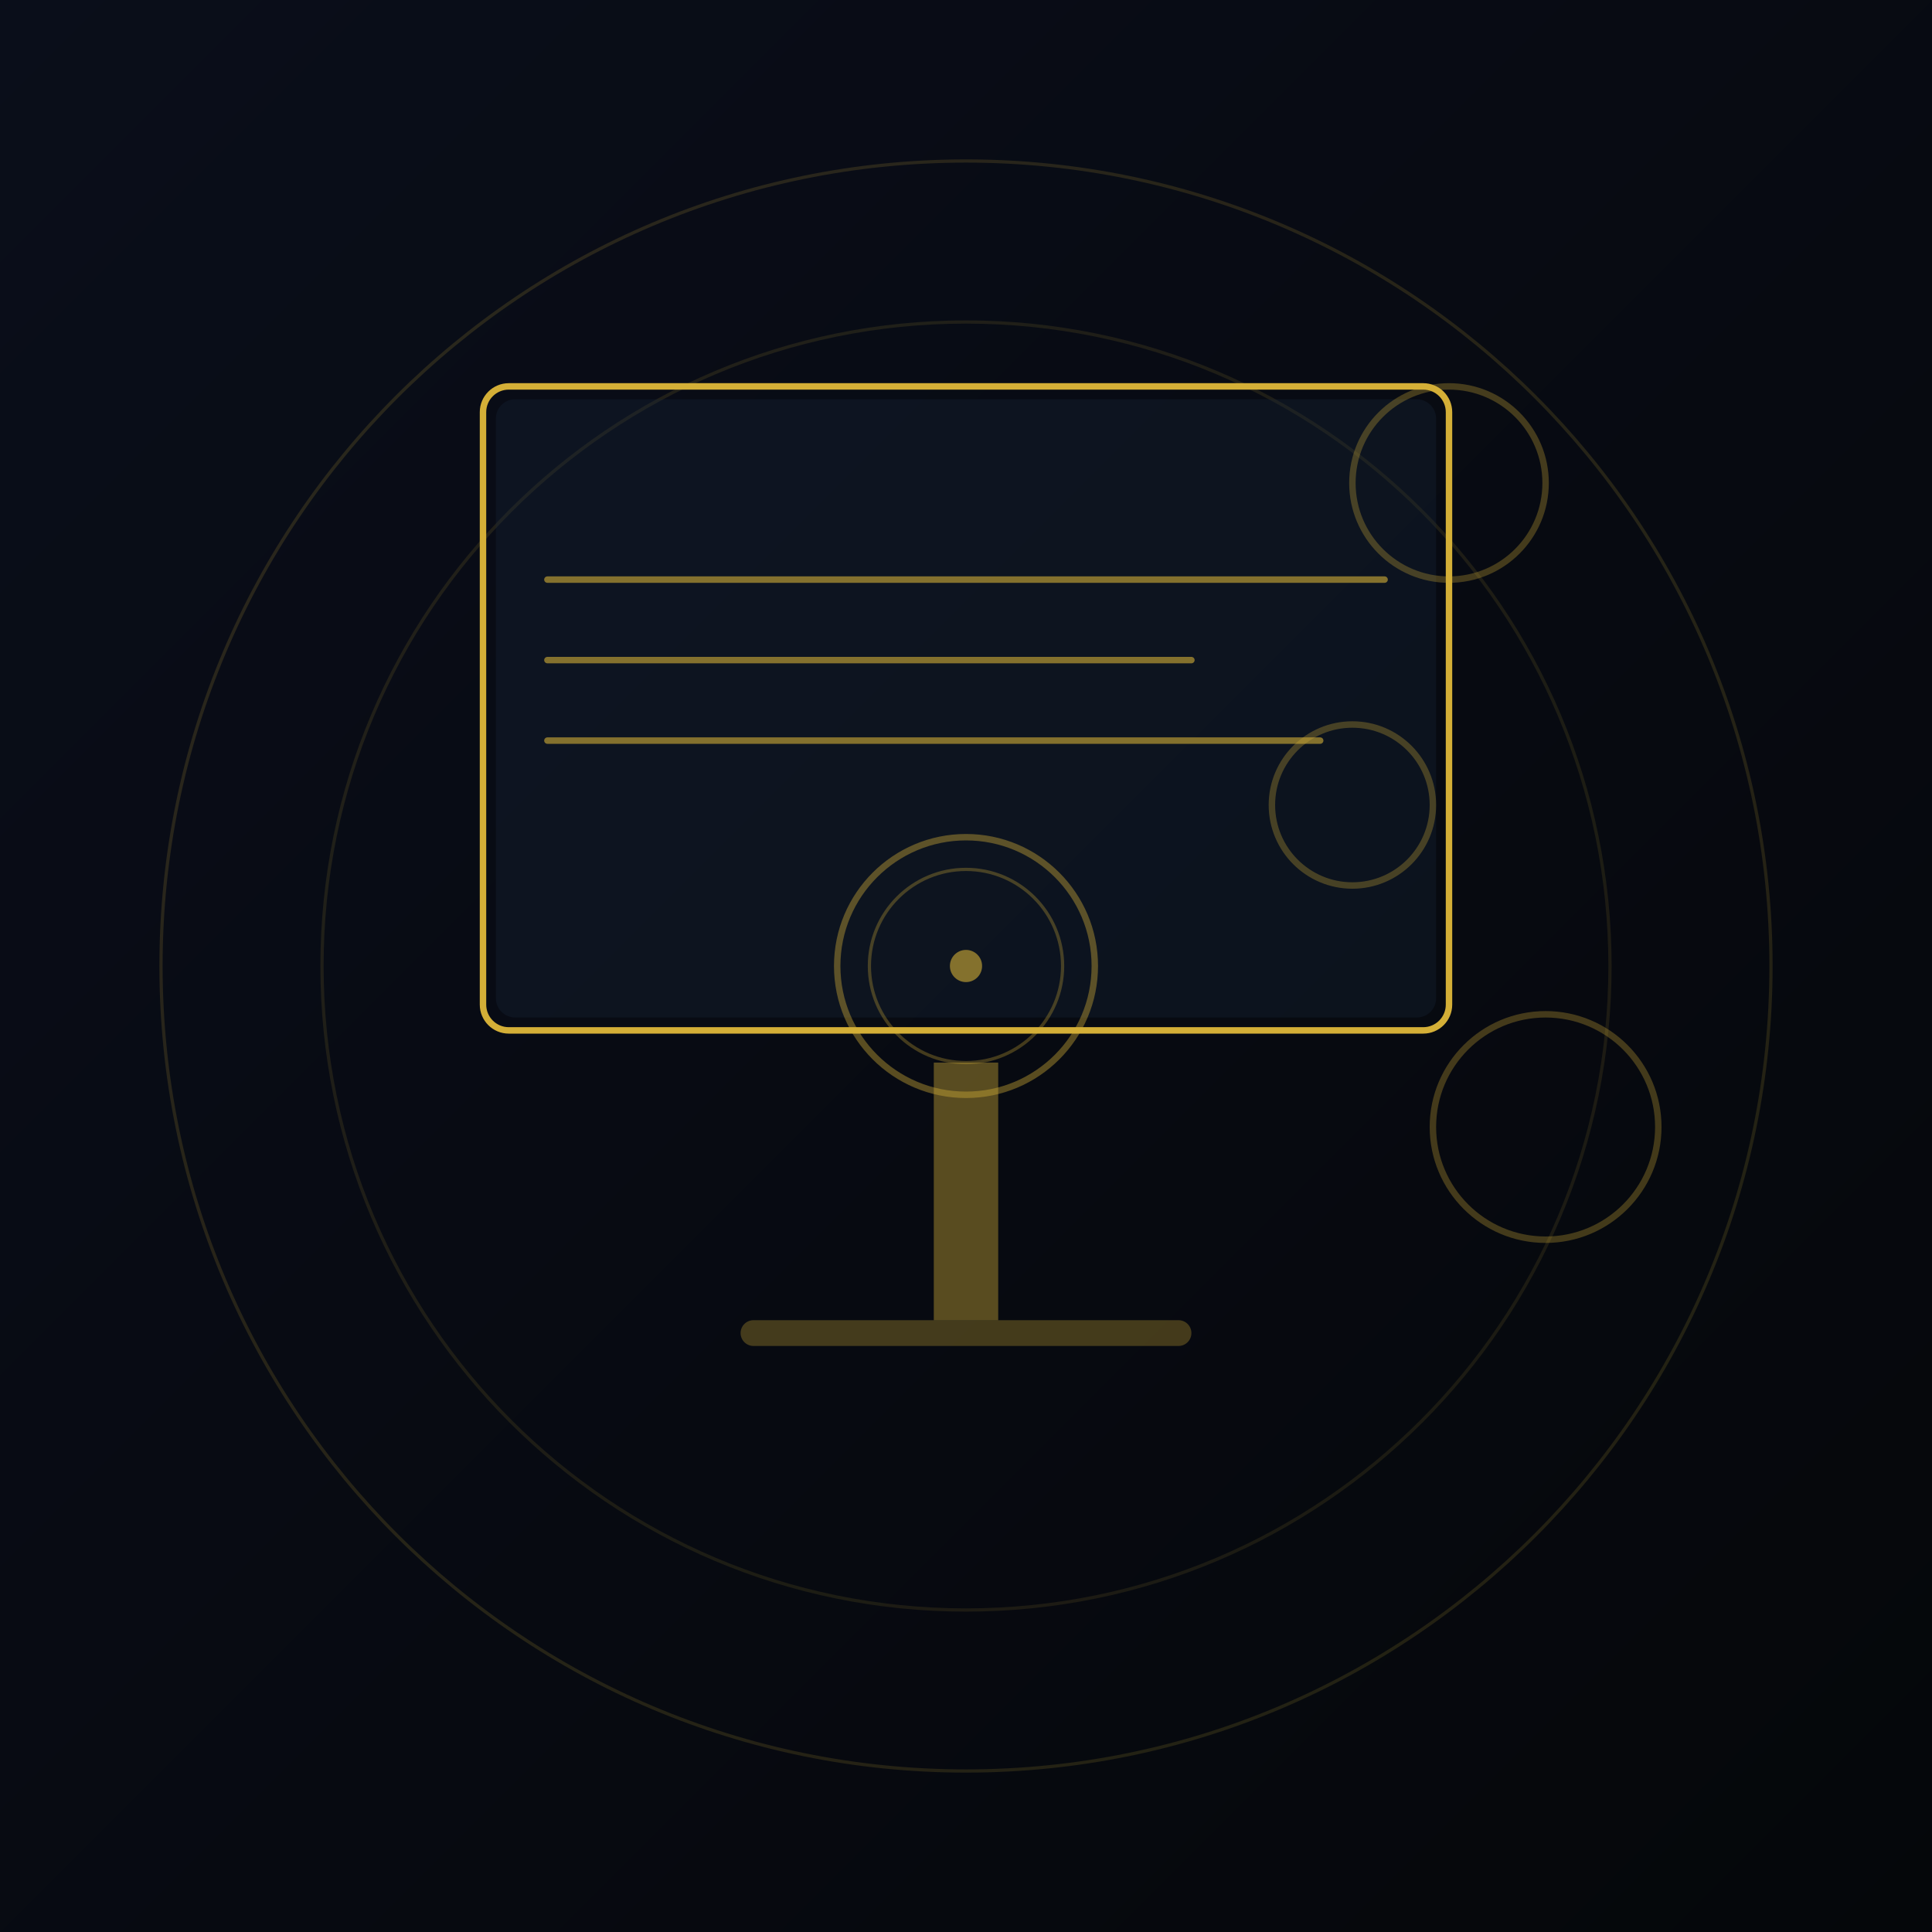
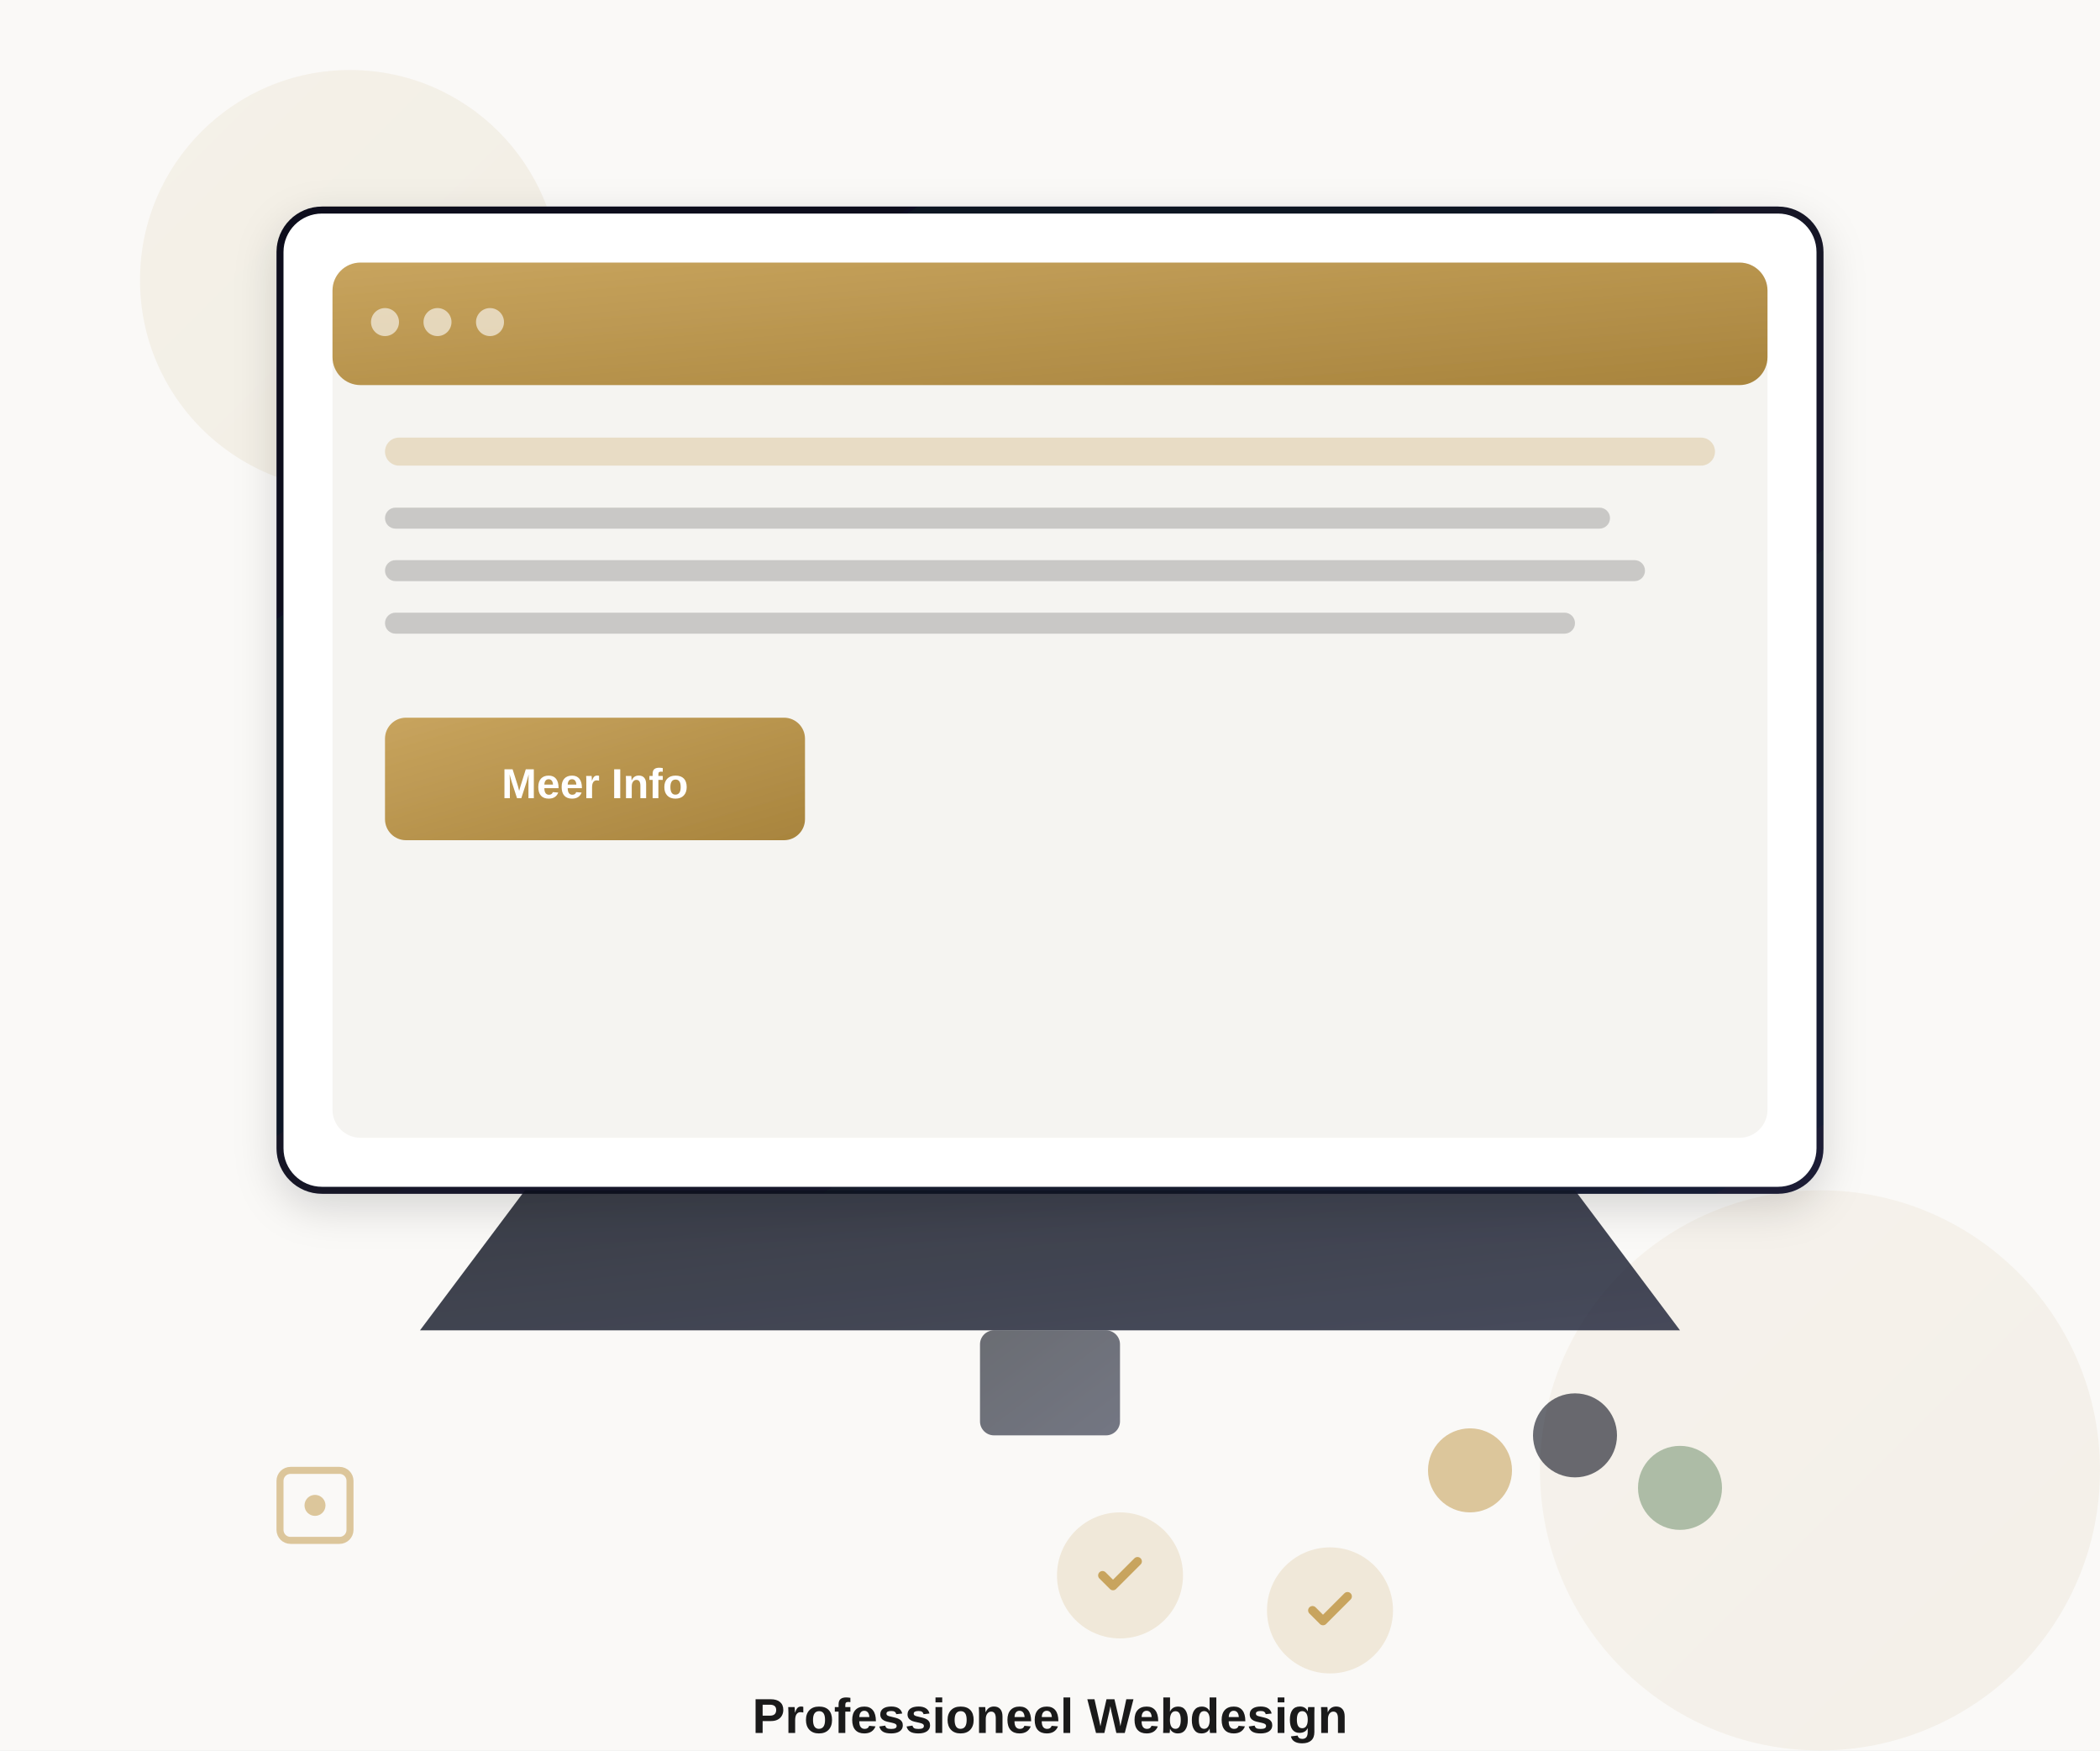
- <svg xmlns="http://www.w3.org/2000/svg" viewBox="0 0 600 600">
+ <svg xmlns="http://www.w3.org/2000/svg" viewBox="0 0 600 500">
  <defs>
-     <linearGradient id="bgGradient" x1="0%" y1="0%" x2="100%" y2="100%">
+     <linearGradient id="grad1" x1="0%" y1="0%" x2="100%" y2="100%">
+       <stop offset="0%" style="stop-color:#c8a45e;stop-opacity:1" />
+       <stop offset="100%" style="stop-color:#a8843d;stop-opacity:1" />
+     </linearGradient>
+     <linearGradient id="grad2" x1="0%" y1="0%" x2="100%" y2="100%">
      <stop offset="0%" style="stop-color:#0a0e1a;stop-opacity:1" />
-       <stop offset="100%" style="stop-color:#05070a;stop-opacity:1" />
+       <stop offset="100%" style="stop-color:#1a1f35;stop-opacity:1" />
    </linearGradient>
-     <linearGradient id="accentGradient" x1="0%" y1="0%" x2="100%" y2="100%">
-       <stop offset="0%" style="stop-color:#d4af37;stop-opacity:0.8" />
-       <stop offset="100%" style="stop-color:#f4d03f;stop-opacity:0.6" />
-     </linearGradient>
+     <filter id="shadow" x="-50%" y="-50%" width="200%" height="200%">
+       <feDropShadow dx="0" dy="4" stdDeviation="6" flood-opacity="0.15" />
+     </filter>
  </defs>
-   <rect width="600" height="600" fill="url(#bgGradient)" />
-   <circle cx="300" cy="300" r="250" fill="none" stroke="url(#accentGradient)" stroke-width="1" opacity="0.2" />
-   <circle cx="300" cy="300" r="200" fill="none" stroke="url(#accentGradient)" stroke-width="1" opacity="0.15" />
-   <g transform="translate(150, 120)">
-     <rect x="0" y="0" width="300" height="200" rx="8" fill="none" stroke="#d4af37" stroke-width="2" />
-     <rect x="4" y="4" width="292" height="192" rx="6" fill="#16273e" opacity="0.3" />
-     <rect x="140" y="210" width="20" height="80" fill="#d4af37" opacity="0.4" />
-     <rect x="80" y="290" width="140" height="8" rx="4" fill="#d4af37" opacity="0.3" />
+   <rect width="600" height="500" fill="#faf9f7" />
+   <circle cx="100" cy="80" r="60" fill="url(#grad1)" opacity="0.1" />
+   <circle cx="520" cy="420" r="80" fill="url(#grad1)" opacity="0.08" />
+   <g filter="url(#shadow)">
+     <rect x="80" y="60" width="440" height="280" rx="12" fill="#fff" stroke="url(#grad2)" stroke-width="2" />
+     <rect x="95" y="75" width="410" height="250" fill="#f5f4f1" rx="8" />
+     <rect x="95" y="75" width="410" height="35" fill="url(#grad1)" rx="8" />
+     <circle cx="110" cy="92" r="4" fill="#fff" opacity="0.6" />
+     <circle cx="125" cy="92" r="4" fill="#fff" opacity="0.6" />
+     <circle cx="140" cy="92" r="4" fill="#fff" opacity="0.6" />
+     <rect x="110" y="125" width="380" height="8" fill="#c8a45e" opacity="0.3" rx="4" />
+     <rect x="110" y="145" width="350" height="6" fill="#1a1a1a" opacity="0.2" rx="3" />
+     <rect x="110" y="160" width="360" height="6" fill="#1a1a1a" opacity="0.2" rx="3" />
+     <rect x="110" y="175" width="340" height="6" fill="#1a1a1a" opacity="0.2" rx="3" />
+     <rect x="110" y="205" width="120" height="35" fill="url(#grad1)" rx="6" />
+     <text x="170" y="228" font-family="Arial, sans-serif" font-size="12" font-weight="bold" fill="#fff" text-anchor="middle">Meer Info</text>
  </g>
-   <g transform="translate(170, 160)" opacity="0.6">
-     <line x1="0" y1="20" x2="260" y2="20" stroke="#d4af37" stroke-width="2" stroke-linecap="round" />
-     <line x1="0" y1="45" x2="200" y2="45" stroke="#d4af37" stroke-width="2" stroke-linecap="round" />
-     <line x1="0" y1="70" x2="240" y2="70" stroke="#d4af37" stroke-width="2" stroke-linecap="round" />
+   <g>
+     <path d="M 150 340 L 120 380 L 480 380 L 450 340" fill="url(#grad2)" opacity="0.8" />
+     <rect x="280" y="380" width="40" height="30" fill="url(#grad2)" opacity="0.6" rx="4" />
  </g>
-   <g opacity="0.3">
-     <circle cx="450" cy="150" r="30" fill="none" stroke="#d4af37" stroke-width="2" />
-     <circle cx="420" cy="250" r="25" fill="none" stroke="#d4af37" stroke-width="2" />
-     <circle cx="480" cy="350" r="35" fill="none" stroke="#d4af37" stroke-width="2" />
+   <g opacity="0.6">
+     <circle cx="420" cy="420" r="12" fill="#c8a45e" />
+     <circle cx="450" cy="410" r="12" fill="#0a0e1a" />
+     <circle cx="480" cy="425" r="12" fill="#7d9a78" />
+     <g transform="translate(80, 420)">
+       <rect width="20" height="20" fill="none" stroke="#c8a45e" stroke-width="2" rx="3" />
+       <circle cx="10" cy="10" r="3" fill="#c8a45e" />
+     </g>
  </g>
-   <circle cx="300" cy="300" r="40" fill="none" stroke="#d4af37" stroke-width="2" opacity="0.4" />
-   <circle cx="300" cy="300" r="30" fill="none" stroke="#d4af37" stroke-width="1" opacity="0.3" />
-   <circle cx="300" cy="300" r="5" fill="#d4af37" opacity="0.6" />
+   <g>
+     <circle cx="320" cy="450" r="18" fill="#c8a45e" opacity="0.2" />
+     <path d="M 315 450 L 318 453 L 325 446" stroke="#c8a45e" stroke-width="2.5" fill="none" stroke-linecap="round" stroke-linejoin="round" />
+     <circle cx="380" cy="460" r="18" fill="#c8a45e" opacity="0.2" />
+     <path d="M 375 460 L 378 463 L 385 456" stroke="#c8a45e" stroke-width="2.5" fill="none" stroke-linecap="round" stroke-linejoin="round" />
+   </g>
+   <text x="300" y="495" font-family="Arial, sans-serif" font-size="14" font-weight="600" fill="#1a1a1a" text-anchor="middle">Professioneel Webdesign</text>
</svg>
